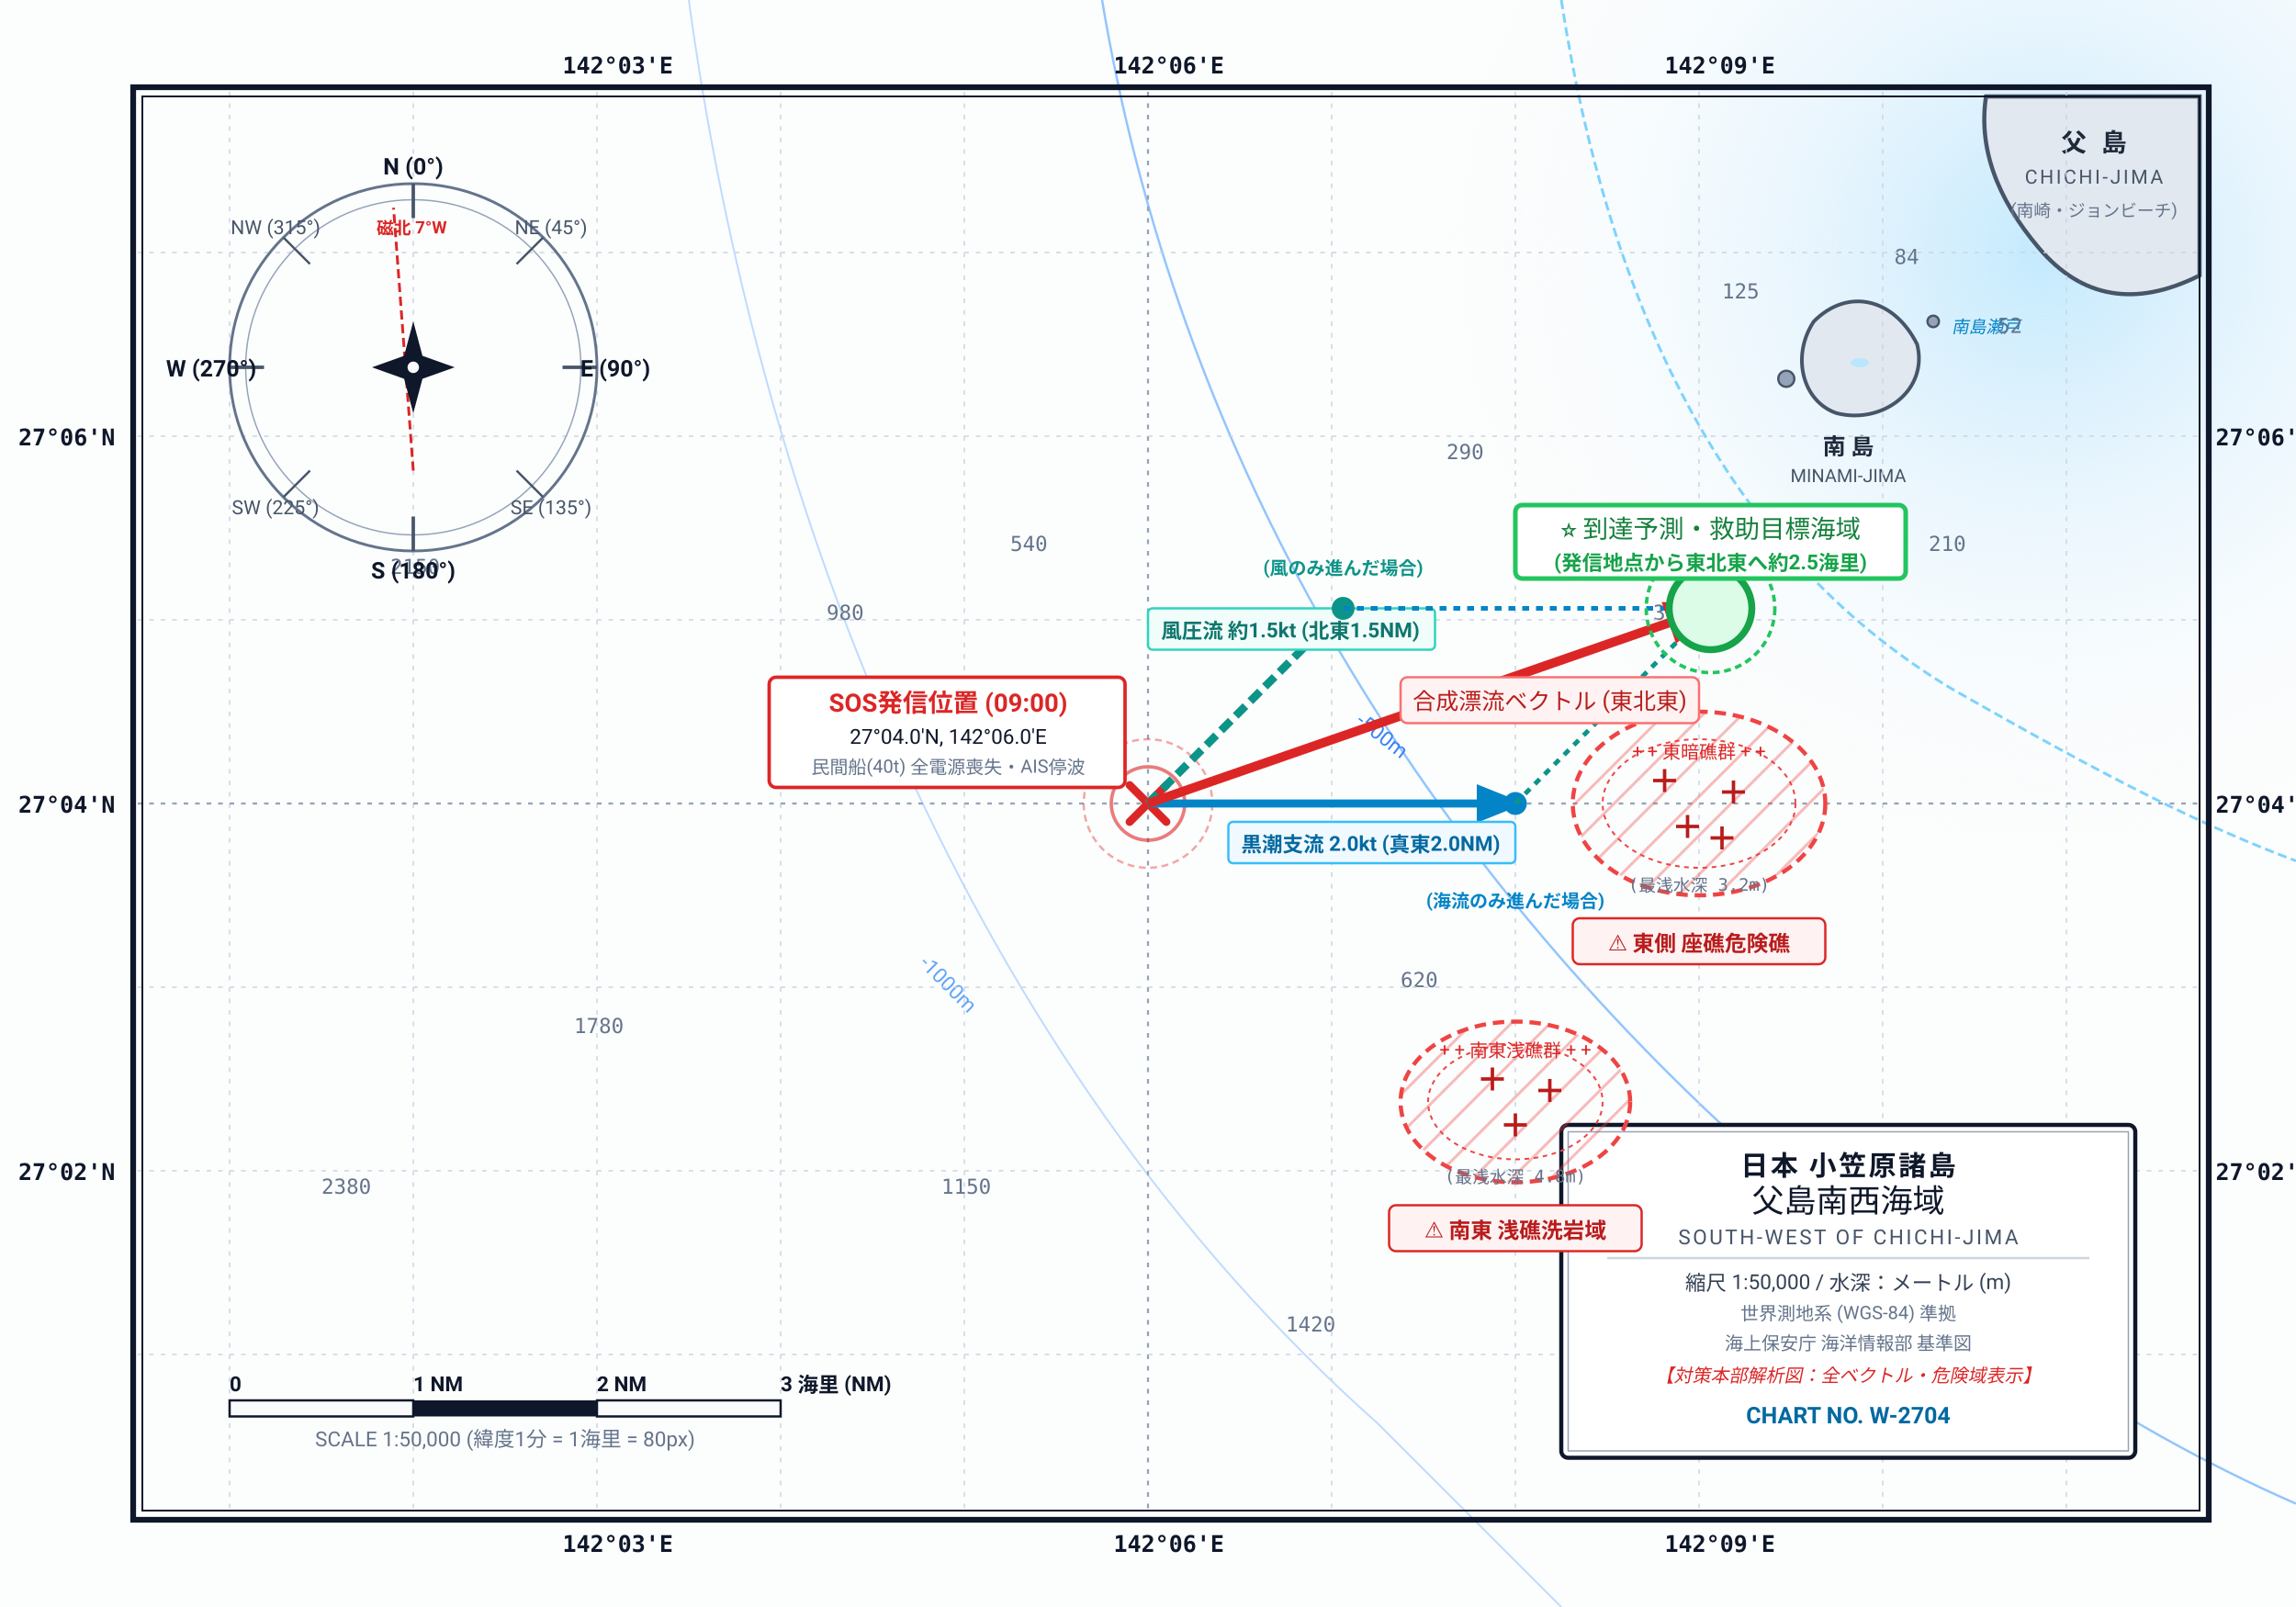
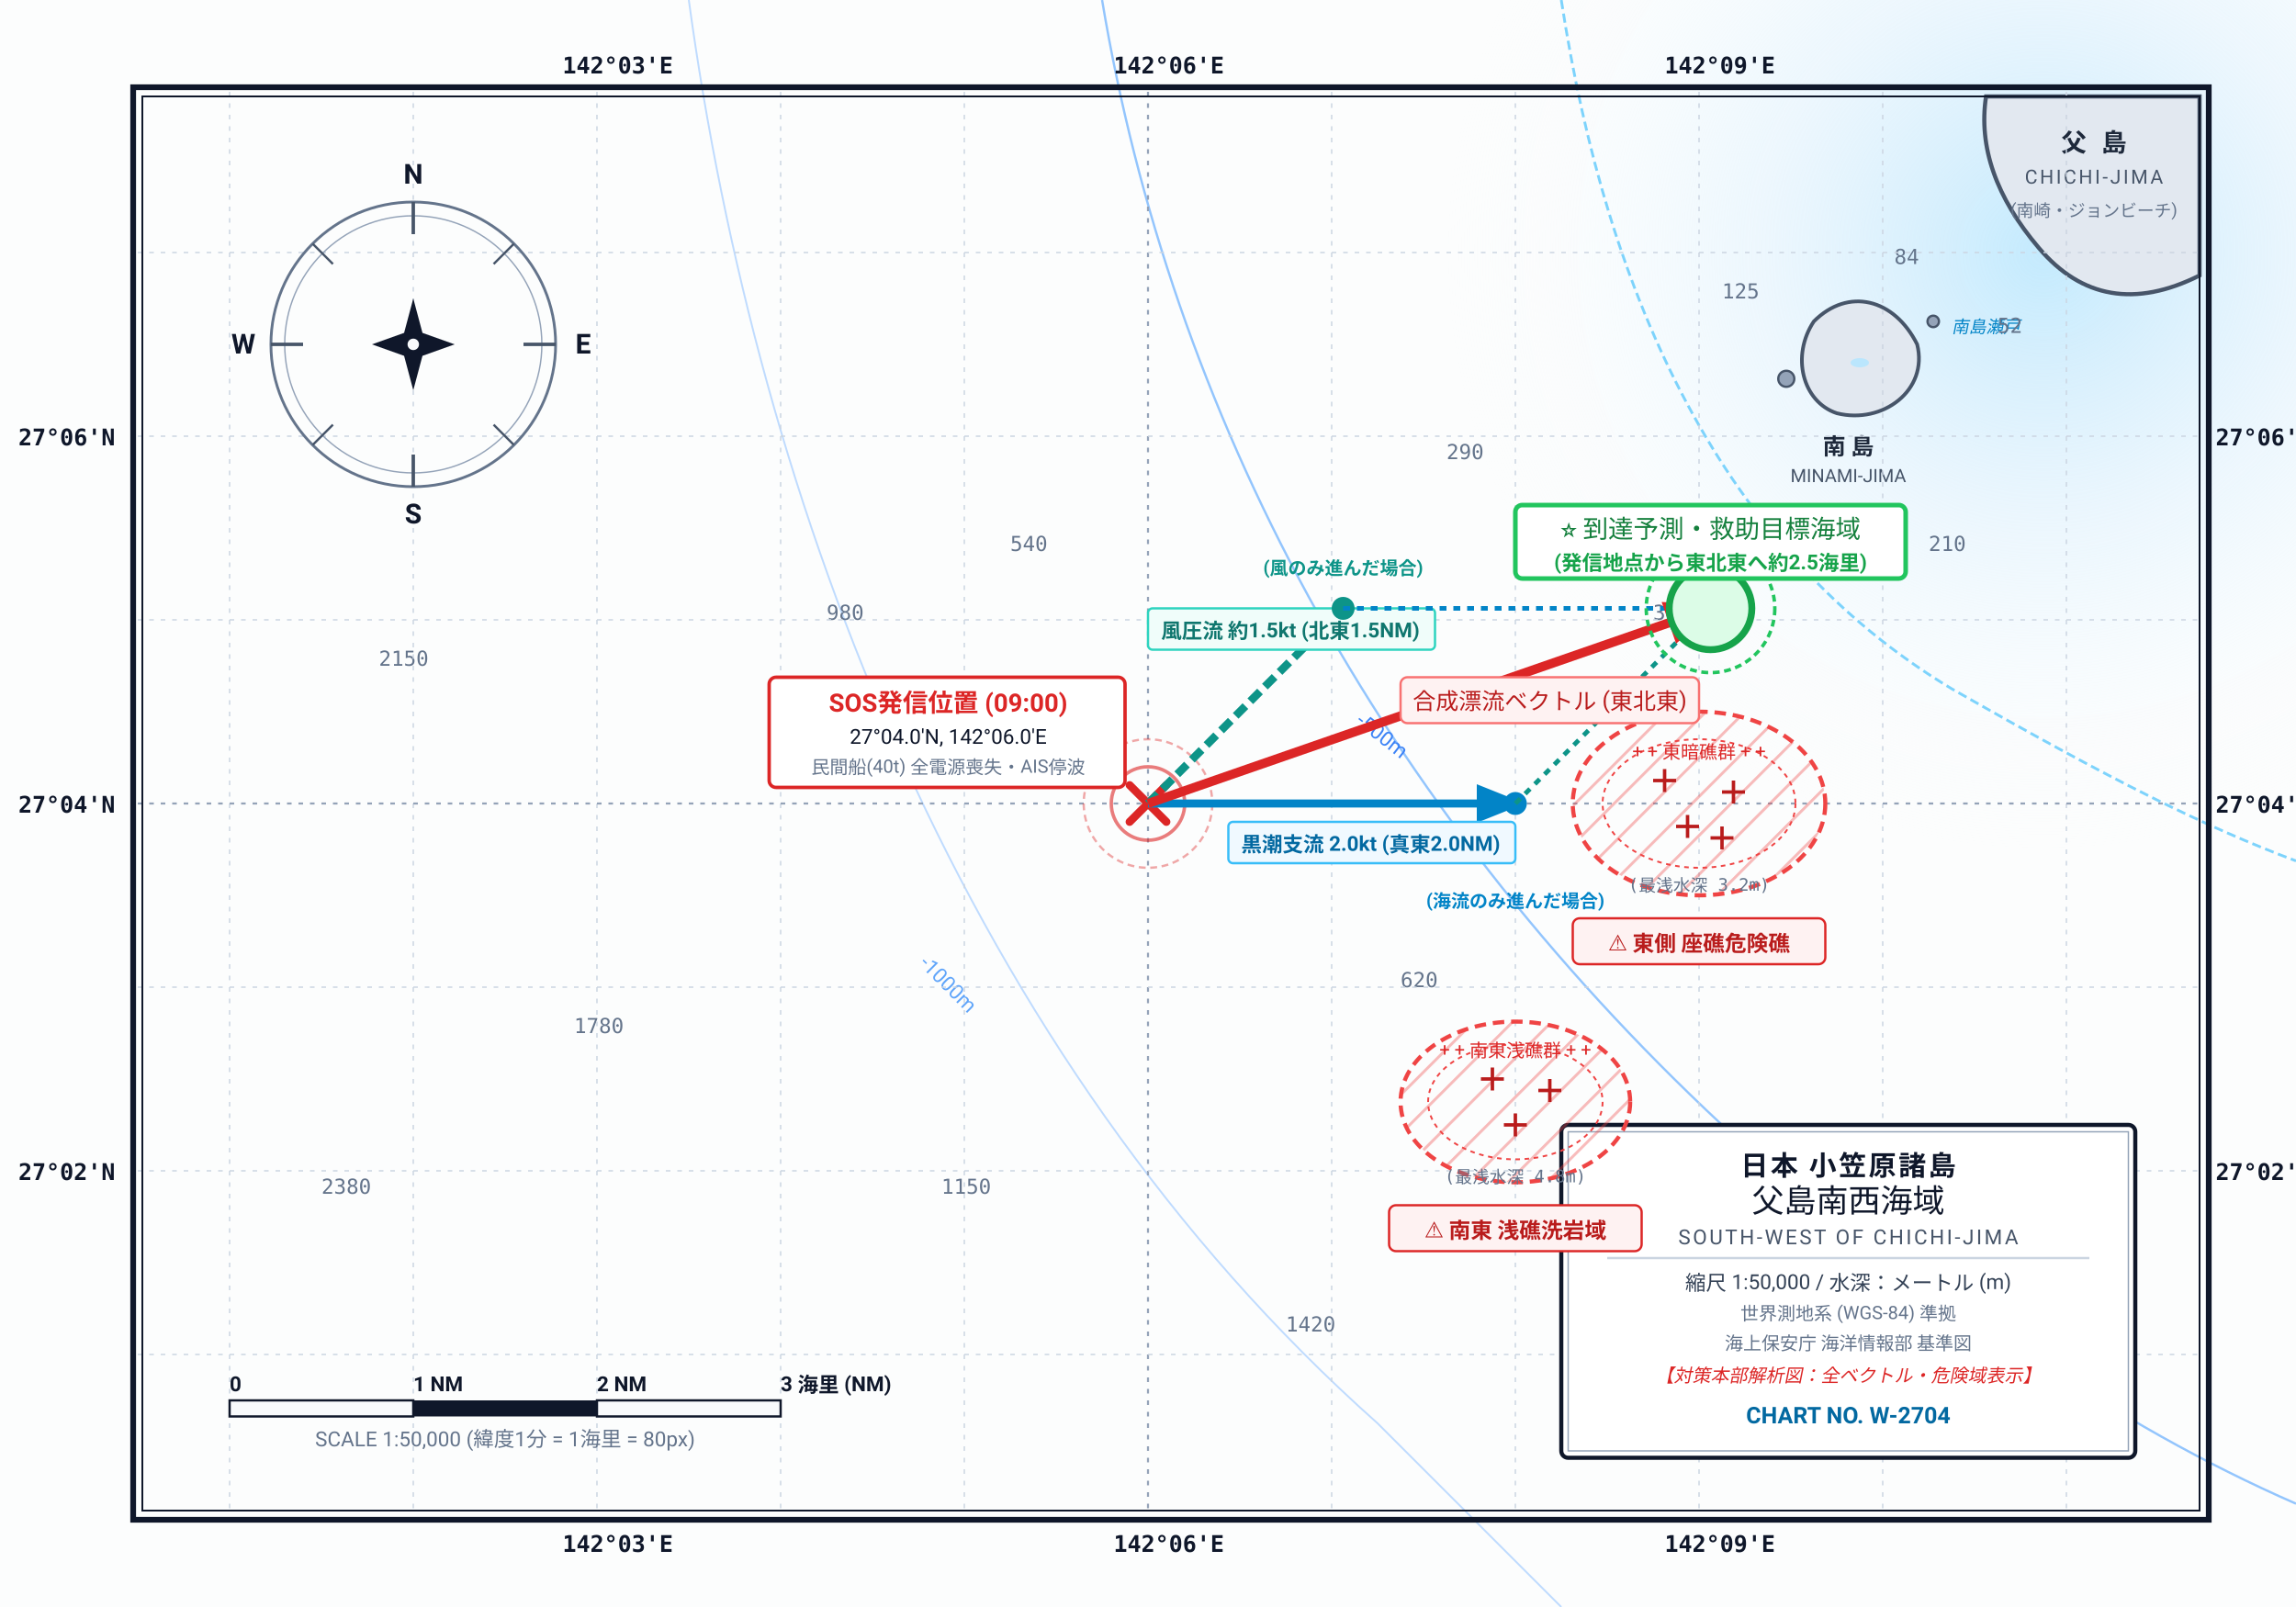
<svg xmlns="http://www.w3.org/2000/svg" viewBox="0 0 1000 700" width="1000" height="700" style="background-color: #fcfdfd; font-family: -apple-system, BlinkMacSystemFont, 'Segoe UI', Roboto, 'Helvetica Neue', Arial, sans-serif;">
  <defs>
    <marker id="arrow-current" viewBox="0 0 10 10" refX="8" refY="5" markerWidth="6" markerHeight="6" orient="auto-start-reverse">
      <path d="M 0 1 L 10 5 L 0 9 z" fill="#0284c7" />
    </marker>
    <marker id="arrow-wind" viewBox="0 0 10 10" refX="8" refY="5" markerWidth="6" markerHeight="6" orient="auto-start-reverse">
      <path d="M 0 1 L 10 5 L 0 9 z" fill="#0d9488" />
    </marker>
    <marker id="arrow-result" viewBox="0 0 10 10" refX="8" refY="5" markerWidth="6" markerHeight="6" orient="auto-start-reverse">
      <path d="M 0 1 L 10 5 L 0 9 z" fill="#dc2626" />
    </marker>
    <pattern id="reef-pattern" width="12" height="12" patternTransform="rotate(45 0 0)" patternUnits="userSpaceOnUse">
      <line x1="0" y1="0" x2="0" y2="12" stroke="#ef4444" stroke-width="2.5" opacity="0.35" />
    </pattern>
    <radialGradient id="shallow-grad-ogasawara" cx="890" cy="110" r="260" gradientUnits="userSpaceOnUse">
      <stop offset="0%" stop-color="#bae6fd" stop-opacity="0.85" />
      <stop offset="50%" stop-color="#e0f2fe" stop-opacity="0.5" />
      <stop offset="100%" stop-color="#fdfefe" stop-opacity="0.05" />
    </radialGradient>
  </defs>
  <rect x="0" y="0" width="1000" height="700" fill="#fcfdfd" />
  <circle cx="890" cy="110" r="260" fill="url(#shallow-grad-ogasawara)" />
  <path d="M 865 42 Q 860 75 888 108 T 958 120 L 958 42 Z" fill="#e2e8f0" stroke="#475569" stroke-width="1.8" />
  <text x="912" y="66" font-size="11" font-weight="bold" fill="#1e293b" letter-spacing="2" text-anchor="middle">父 島</text>
  <text x="912" y="80" font-size="8.5" font-weight="semibold" fill="#475569" letter-spacing="1" text-anchor="middle">CHICHI-JIMA</text>
  <text x="912" y="94" font-size="7.5" fill="#64748b" text-anchor="middle">(南崎・ジョンビーチ)</text>
  <path d="M 790 140 C 805 125 825 130 835 150 C 840 170 820 185 800 180 C 785 175 780 155 790 140 Z" fill="#e2e8f0" stroke="#475569" stroke-width="1.6" />
  <circle cx="778" cy="165" r="3.5" fill="#94a3b8" stroke="#475569" stroke-width="1" />
  <circle cx="842" cy="140" r="2.5" fill="#94a3b8" stroke="#475569" stroke-width="1" />
  <ellipse cx="810" cy="158" rx="4" ry="2" fill="#bae6fd" />
  <text x="805" y="198" text-anchor="middle" font-size="10" font-weight="bold" fill="#1e293b">南 島</text>
  <text x="805" y="210" text-anchor="middle" font-size="8" fill="#475569">MINAMI-JIMA</text>
  <text x="850" y="145" font-size="7.5" fill="#0284c7" font-style="italic">南島瀬戸</text>
  <path d="M 680 0 C 700 130 750 240 850 300 C 920 340 960 360 1000 375" fill="none" stroke="#7dd3fc" stroke-width="1.2" stroke-dasharray="4 2" />
  <text x="760" y="225" font-size="9" fill="#0284c7" transform="rotate(35 760 225)">-200m</text>
  <path d="M 480 0 C 510 180 600 350 750 490 C 850 570 920 620 1000 655" fill="none" stroke="#93c5fd" stroke-width="1" />
  <text x="590" y="315" font-size="9" fill="#3b82f6" transform="rotate(38 590 315)">-500m</text>
  <path d="M 300 0 C 330 220 420 460 600 620 L 680 700" fill="none" stroke="#bfdbfe" stroke-width="0.8" />
  <text x="400" y="420" font-size="9" fill="#60a5fa" transform="rotate(45 400 420)">-1000m</text>
  <g font-size="9" fill="#64748b" font-family="monospace">
    <text x="870" y="145">52</text>
    <text x="825" y="115">84</text>
    <text x="750" y="130">125</text>
    <text x="840" y="240">210</text>
    <text x="720" y="270">340</text>
    <text x="630" y="200">290</text>
    <text x="760" y="410">450</text>
    <text x="610" y="430">620</text>
    <text x="440" y="240">540</text>
    <text x="360" y="270">980</text>
    <text x="410" y="520">1150</text>
    <text x="250" y="450">1780</text>
-     <text x="170" y="250">2150</text>
+     <text x="165" y="290">2150</text>
    <text x="140" y="520">2380</text>
    <text x="560" y="580">1420</text>
  </g>
  <g stroke="#cbd5e1" stroke-width="0.6" stroke-dasharray="2 3">
    <line x1="100" y1="40" x2="100" y2="660" />
    <line x1="180" y1="40" x2="180" y2="660" />
    <line x1="260" y1="40" x2="260" y2="660" />
    <line x1="340" y1="40" x2="340" y2="660" />
    <line x1="420" y1="40" x2="420" y2="660" />
    <line x1="500" y1="40" x2="500" y2="660" stroke="#94a3b8" stroke-width="0.9" />
    <line x1="580" y1="40" x2="580" y2="660" />
    <line x1="660" y1="40" x2="660" y2="660" />
    <line x1="740" y1="40" x2="740" y2="660" />
    <line x1="820" y1="40" x2="820" y2="660" />
    <line x1="900" y1="40" x2="900" y2="660" />
    <line x1="60" y1="110" x2="960" y2="110" />
    <line x1="60" y1="190" x2="960" y2="190" />
    <line x1="60" y1="270" x2="960" y2="270" />
    <line x1="60" y1="350" x2="960" y2="350" stroke="#94a3b8" stroke-width="0.9" />
    <line x1="60" y1="430" x2="960" y2="430" />
    <line x1="60" y1="510" x2="960" y2="510" />
    <line x1="60" y1="590" x2="960" y2="590" />
  </g>
  <rect x="58" y="38" width="904" height="624" fill="none" stroke="#0f172a" stroke-width="2.5" />
  <rect x="62" y="42" width="896" height="616" fill="none" stroke="#0f172a" stroke-width="0.8" />
  <g font-size="10" font-weight="bold" fill="#0f172a" font-family="monospace">
    <text x="245" y="32">142°03'E</text>
    <text x="485" y="32">142°06'E</text>
    <text x="725" y="32">142°09'E</text>
    <text x="245" y="676">142°03'E</text>
    <text x="485" y="676">142°06'E</text>
    <text x="725" y="676">142°09'E</text>
    <text x="8" y="194">27°06'N</text>
    <text x="8" y="354">27°04'N</text>
    <text x="8" y="514">27°02'N</text>
    <text x="965" y="194">27°06'N</text>
    <text x="965" y="354">27°04'N</text>
    <text x="965" y="514">27°02'N</text>
  </g>
-   <g transform="translate(180, 160)">
-     <circle cx="0" cy="0" r="80" fill="none" stroke="#64748b" stroke-width="1.2" />
-     <circle cx="0" cy="0" r="73" fill="none" stroke="#94a3b8" stroke-width="0.6" />
+   <g transform="translate(180, 150)">
+     <circle cx="0" cy="0" r="62" fill="none" stroke="#64748b" stroke-width="1.2" />
+     <circle cx="0" cy="0" r="56" fill="none" stroke="#94a3b8" stroke-width="0.6" />
    <g stroke="#475569">
-       <line x1="0" y1="-80" x2="0" y2="-65" stroke-width="1.5" />
-       <line x1="80" y1="0" x2="65" y2="0" stroke-width="1.5" />
-       <line x1="0" y1="80" x2="0" y2="65" stroke-width="1.5" />
-       <line x1="-80" y1="0" x2="-65" y2="0" stroke-width="1.5" />
-       <line x1="56.5" y1="-56.5" x2="45" y2="-45" stroke-width="1" />
-       <line x1="56.5" y1="56.5" x2="45" y2="45" stroke-width="1" />
-       <line x1="-56.5" y1="56.5" x2="-45" y2="45" stroke-width="1" />
-       <line x1="-56.5" y1="-56.5" x2="-45" y2="-45" stroke-width="1" />
-     </g>
-     <text x="0" y="-84" text-anchor="middle" font-size="10" font-weight="bold" fill="#0f172a">N (0°)</text>
-     <text x="88" y="4" text-anchor="middle" font-size="10" font-weight="bold" fill="#0f172a">E (90°)</text>
-     <text x="0" y="92" text-anchor="middle" font-size="10" font-weight="bold" fill="#0f172a">S (180°)</text>
-     <text x="-88" y="4" text-anchor="middle" font-size="10" font-weight="bold" fill="#0f172a">W (270°)</text>
-     <text x="60" y="-58" text-anchor="middle" font-size="8.5" fill="#475569">NE (45°)</text>
-     <text x="60" y="64" text-anchor="middle" font-size="8.5" fill="#475569">SE (135°)</text>
-     <text x="-60" y="64" text-anchor="middle" font-size="8.5" fill="#475569">SW (225°)</text>
-     <text x="-60" y="-58" text-anchor="middle" font-size="8.5" fill="#475569">NW (315°)</text>
-     <line x1="0" y1="45" x2="-8.6" y2="-69.5" stroke="#dc2626" stroke-width="1.2" stroke-dasharray="4 2" />
-     <text x="-16" y="-58" font-size="7.5" font-weight="bold" fill="#dc2626">磁北 7°W</text>
+       <line x1="0" y1="-62" x2="0" y2="-48" stroke-width="1.5" />
+       <line x1="62" y1="0" x2="48" y2="0" stroke-width="1.5" />
+       <line x1="0" y1="62" x2="0" y2="48" stroke-width="1.5" />
+       <line x1="-62" y1="0" x2="-48" y2="0" stroke-width="1.5" />
+       <line x1="43.8" y1="-43.8" x2="35" y2="-35" stroke-width="1" />
+       <line x1="43.8" y1="43.8" x2="35" y2="35" stroke-width="1" />
+       <line x1="-43.8" y1="43.8" x2="-35" y2="35" stroke-width="1" />
+       <line x1="-43.8" y1="-43.8" x2="-35" y2="-35" stroke-width="1" />
+     </g>
+     <text x="0" y="-70" text-anchor="middle" font-size="12" font-weight="bold" fill="#0f172a">N</text>
+     <text x="74" y="4" text-anchor="middle" font-size="12" font-weight="bold" fill="#0f172a">E</text>
+     <text x="0" y="78" text-anchor="middle" font-size="12" font-weight="bold" fill="#0f172a">S</text>
+     <text x="-74" y="4" text-anchor="middle" font-size="12" font-weight="bold" fill="#0f172a">W</text>
    <path d="M 0 -20 L 4 -5 L 18 0 L 4 5 L 0 20 L -4 5 L -18 0 L -4 -5 Z" fill="#0f172a" />
    <circle cx="0" cy="0" r="2.5" fill="#f8fafc" />
  </g>
  <g transform="translate(100, 610)">
    <rect x="0" y="0" width="240" height="7" fill="#0f172a" />
    <rect x="0" y="0" width="80" height="7" fill="#f8fafc" stroke="#0f172a" stroke-width="1" />
    <rect x="160" y="0" width="80" height="7" fill="#f8fafc" stroke="#0f172a" stroke-width="1" />
    <text x="0" y="-4" font-size="9" font-weight="bold" fill="#0f172a">0</text>
    <text x="80" y="-4" font-size="9" font-weight="bold" fill="#0f172a">1 NM</text>
    <text x="160" y="-4" font-size="9" font-weight="bold" fill="#0f172a">2 NM</text>
    <text x="240" y="-4" font-size="9" font-weight="bold" fill="#0f172a">3 海里 (NM)</text>
    <text x="120" y="20" text-anchor="middle" font-size="9" fill="#64748b">SCALE 1:50,000 (緯度1分 = 1海里 = 80px)</text>
  </g>
  <g transform="translate(680, 490)">
    <rect x="0" y="0" width="250" height="145" fill="#ffffff" stroke="#0f172a" stroke-width="1.8" rx="3" />
    <rect x="3" y="3" width="244" height="139" fill="none" stroke="#94a3b8" stroke-width="0.6" />
    <text x="125" y="22" text-anchor="middle" font-size="12" font-weight="bold" fill="#0f172a" letter-spacing="1">日本 小笠原諸島</text>
    <text x="125" y="38" text-anchor="middle" font-size="14" font-weight="extrabold" fill="#0f172a">父島南西海域</text>
    <text x="125" y="52" text-anchor="middle" font-size="9" fill="#475569" letter-spacing="1">SOUTH-WEST OF CHICHI-JIMA</text>
    <line x1="20" y1="58" x2="230" y2="58" stroke="#cbd5e1" stroke-width="1" />
    <text x="125" y="72" text-anchor="middle" font-size="9" fill="#334155">縮尺 1:50,000 / 水深：メートル (m)</text>
    <text x="125" y="85" text-anchor="middle" font-size="8" fill="#64748b">世界測地系 (WGS-84) 準拠</text>
    <text x="125" y="98" text-anchor="middle" font-size="8" fill="#64748b">海上保安庁 海洋情報部 基準図</text>
    <text x="125" y="112" text-anchor="middle" font-size="8" fill="#dc2626" font-style="italic">【対策本部解析図：全ベクトル・危険域表示】</text>
    <text x="125" y="130" text-anchor="middle" font-size="10" font-weight="bold" fill="#0369a1">CHART NO. W-2704</text>
  </g>
  <g>
    <ellipse cx="740" cy="350" rx="55" ry="40" fill="url(#reef-pattern)" stroke="#ef4444" stroke-width="1.8" stroke-dasharray="5 3" />
    <ellipse cx="740" cy="350" rx="42" ry="28" fill="none" stroke="#ef4444" stroke-width="0.8" stroke-dasharray="2 2" />
    <g stroke="#b91c1c" stroke-width="1.5">
      <line x1="720" y1="340" x2="730" y2="340" />
      <line x1="725" y1="335" x2="725" y2="345" />
      <line x1="750" y1="345" x2="760" y2="345" />
      <line x1="755" y1="340" x2="755" y2="350" />
      <line x1="730" y1="360" x2="740" y2="360" />
      <line x1="735" y1="355" x2="735" y2="365" />
      <line x1="745" y1="365" x2="755" y2="365" />
      <line x1="750" y1="360" x2="750" y2="370" />
    </g>
    <text x="740" y="330" text-anchor="middle" font-size="8" fill="#dc2626">+ + 東暗礁群 + +</text>
    <text x="740" y="388" text-anchor="middle" font-size="7.5" fill="#64748b" font-family="monospace">(最浅水深 3.2m)</text>
    <rect x="685" y="400" width="110" height="20" fill="#fef2f2" stroke="#dc2626" rx="3" />
    <text x="740" y="414" text-anchor="middle" font-size="9.5" font-weight="bold" fill="#b91c1c">⚠️ 東側 座礁危険礁</text>
  </g>
  <g>
    <ellipse cx="660" cy="480" rx="50" ry="35" fill="url(#reef-pattern)" stroke="#ef4444" stroke-width="1.8" stroke-dasharray="5 3" />
    <ellipse cx="660" cy="480" rx="38" ry="25" fill="none" stroke="#ef4444" stroke-width="0.8" stroke-dasharray="2 2" />
    <g stroke="#b91c1c" stroke-width="1.5">
      <line x1="645" y1="470" x2="655" y2="470" />
      <line x1="650" y1="465" x2="650" y2="475" />
      <line x1="670" y1="475" x2="680" y2="475" />
      <line x1="675" y1="470" x2="675" y2="480" />
      <line x1="655" y1="490" x2="665" y2="490" />
      <line x1="660" y1="485" x2="660" y2="495" />
    </g>
    <text x="660" y="460" text-anchor="middle" font-size="8" fill="#dc2626">+ + 南東浅礁群 + +</text>
    <text x="660" y="515" text-anchor="middle" font-size="7.5" fill="#64748b" font-family="monospace">(最浅水深 4.8m)</text>
    <rect x="605" y="525" width="110" height="20" fill="#fef2f2" stroke="#dc2626" rx="3" />
    <text x="660" y="539" text-anchor="middle" font-size="9.5" font-weight="bold" fill="#b91c1c">⚠️ 南東 浅礁洗岩域</text>
  </g>
  <g transform="translate(500, 350)">
    <circle cx="0" cy="0" r="16" fill="none" stroke="#dc2626" stroke-width="1.5" opacity="0.6" />
    <circle cx="0" cy="0" r="28" fill="none" stroke="#dc2626" stroke-width="1" stroke-dasharray="3 2" opacity="0.4" />
    <line x1="-8" y1="-8" x2="8" y2="8" stroke="#dc2626" stroke-width="3.5" stroke-linecap="round" />
    <line x1="-8" y1="8" x2="8" y2="-8" stroke="#dc2626" stroke-width="3.5" stroke-linecap="round" />
    <rect x="-165" y="-55" width="155" height="48" fill="#ffffff" stroke="#dc2626" stroke-width="1.5" rx="3" />
    <text x="-87" y="-40" text-anchor="middle" font-size="11" font-weight="bold" fill="#dc2626">SOS発信位置 (09:00)</text>
    <text x="-87" y="-26" text-anchor="middle" font-size="9" font-weight="medium" fill="#0f172a">27°04.0'N, 142°06.0'E</text>
    <text x="-87" y="-13" text-anchor="middle" font-size="8" fill="#64748b">民間船(40t) 全電源喪失・AIS停波</text>
  </g>
  <g>
    <line x1="500" y1="350" x2="660" y2="350" stroke="#0284c7" stroke-width="3.5" marker-end="url(#arrow-current)" />
    <rect x="535" y="358" width="125" height="18" fill="#f0f9ff" stroke="#38bdf8" rx="2" />
    <text x="597" y="371" text-anchor="middle" font-size="9" font-weight="bold" fill="#0369a1">黒潮支流 2.0kt (真東2.0NM)</text>
    <circle cx="660" cy="350" r="5" fill="#0284c7" />
    <text x="660" y="395" text-anchor="middle" font-size="8" fill="#0284c7" font-weight="bold">(海流のみ進んだ場合)</text>
  </g>
  <g>
    <line x1="500" y1="350" x2="585" y2="265" stroke="#0d9488" stroke-width="3.5" stroke-dasharray="6 3" marker-end="url(#arrow-wind)" />
    <rect x="500" y="265" width="125" height="18" fill="#f0fdfa" stroke="#2dd4bf" rx="2" />
    <text x="562" y="278" text-anchor="middle" font-size="9" font-weight="bold" fill="#0f766e">風圧流 約1.5kt (北東1.5NM)</text>
    <circle cx="585" cy="265" r="5" fill="#0d9488" />
    <text x="585" y="250" text-anchor="middle" font-size="8" fill="#0d9488" font-weight="bold">(風のみ進んだ場合)</text>
  </g>
  <g>
    <line x1="660" y1="350" x2="745" y2="265" stroke="#0d9488" stroke-width="2" stroke-dasharray="3 3" />
    <line x1="585" y1="265" x2="745" y2="265" stroke="#0284c7" stroke-width="2" stroke-dasharray="3 3" />
    <line x1="500" y1="350" x2="745" y2="265" stroke="#dc2626" stroke-width="4" marker-end="url(#arrow-result)" />
    <rect x="610" y="295" width="130" height="20" fill="#fef2f2" stroke="#f87171" rx="3" />
    <text x="675" y="309" text-anchor="middle" font-size="10" font-weight="extrabold" fill="#b91c1c">合成漂流ベクトル (東北東)</text>
    <g transform="translate(745, 265)">
      <circle cx="0" cy="0" r="18" fill="#dcfce7" stroke="#16a34a" stroke-width="3" />
      <circle cx="0" cy="0" r="28" fill="none" stroke="#22c55e" stroke-width="1.5" stroke-dasharray="3 2" />
      <rect x="-85" y="-45" width="170" height="32" fill="#ffffff" stroke="#22c55e" stroke-width="2" rx="3" />
      <text x="0" y="-31" text-anchor="middle" font-size="11" font-weight="extrabold" fill="#15803d">⭐ 到達予測・救助目標海域</text>
      <text x="0" y="-17" text-anchor="middle" font-size="9" font-weight="bold" fill="#16a34a">(発信地点から東北東へ約2.5海里)</text>
    </g>
  </g>
</svg>
